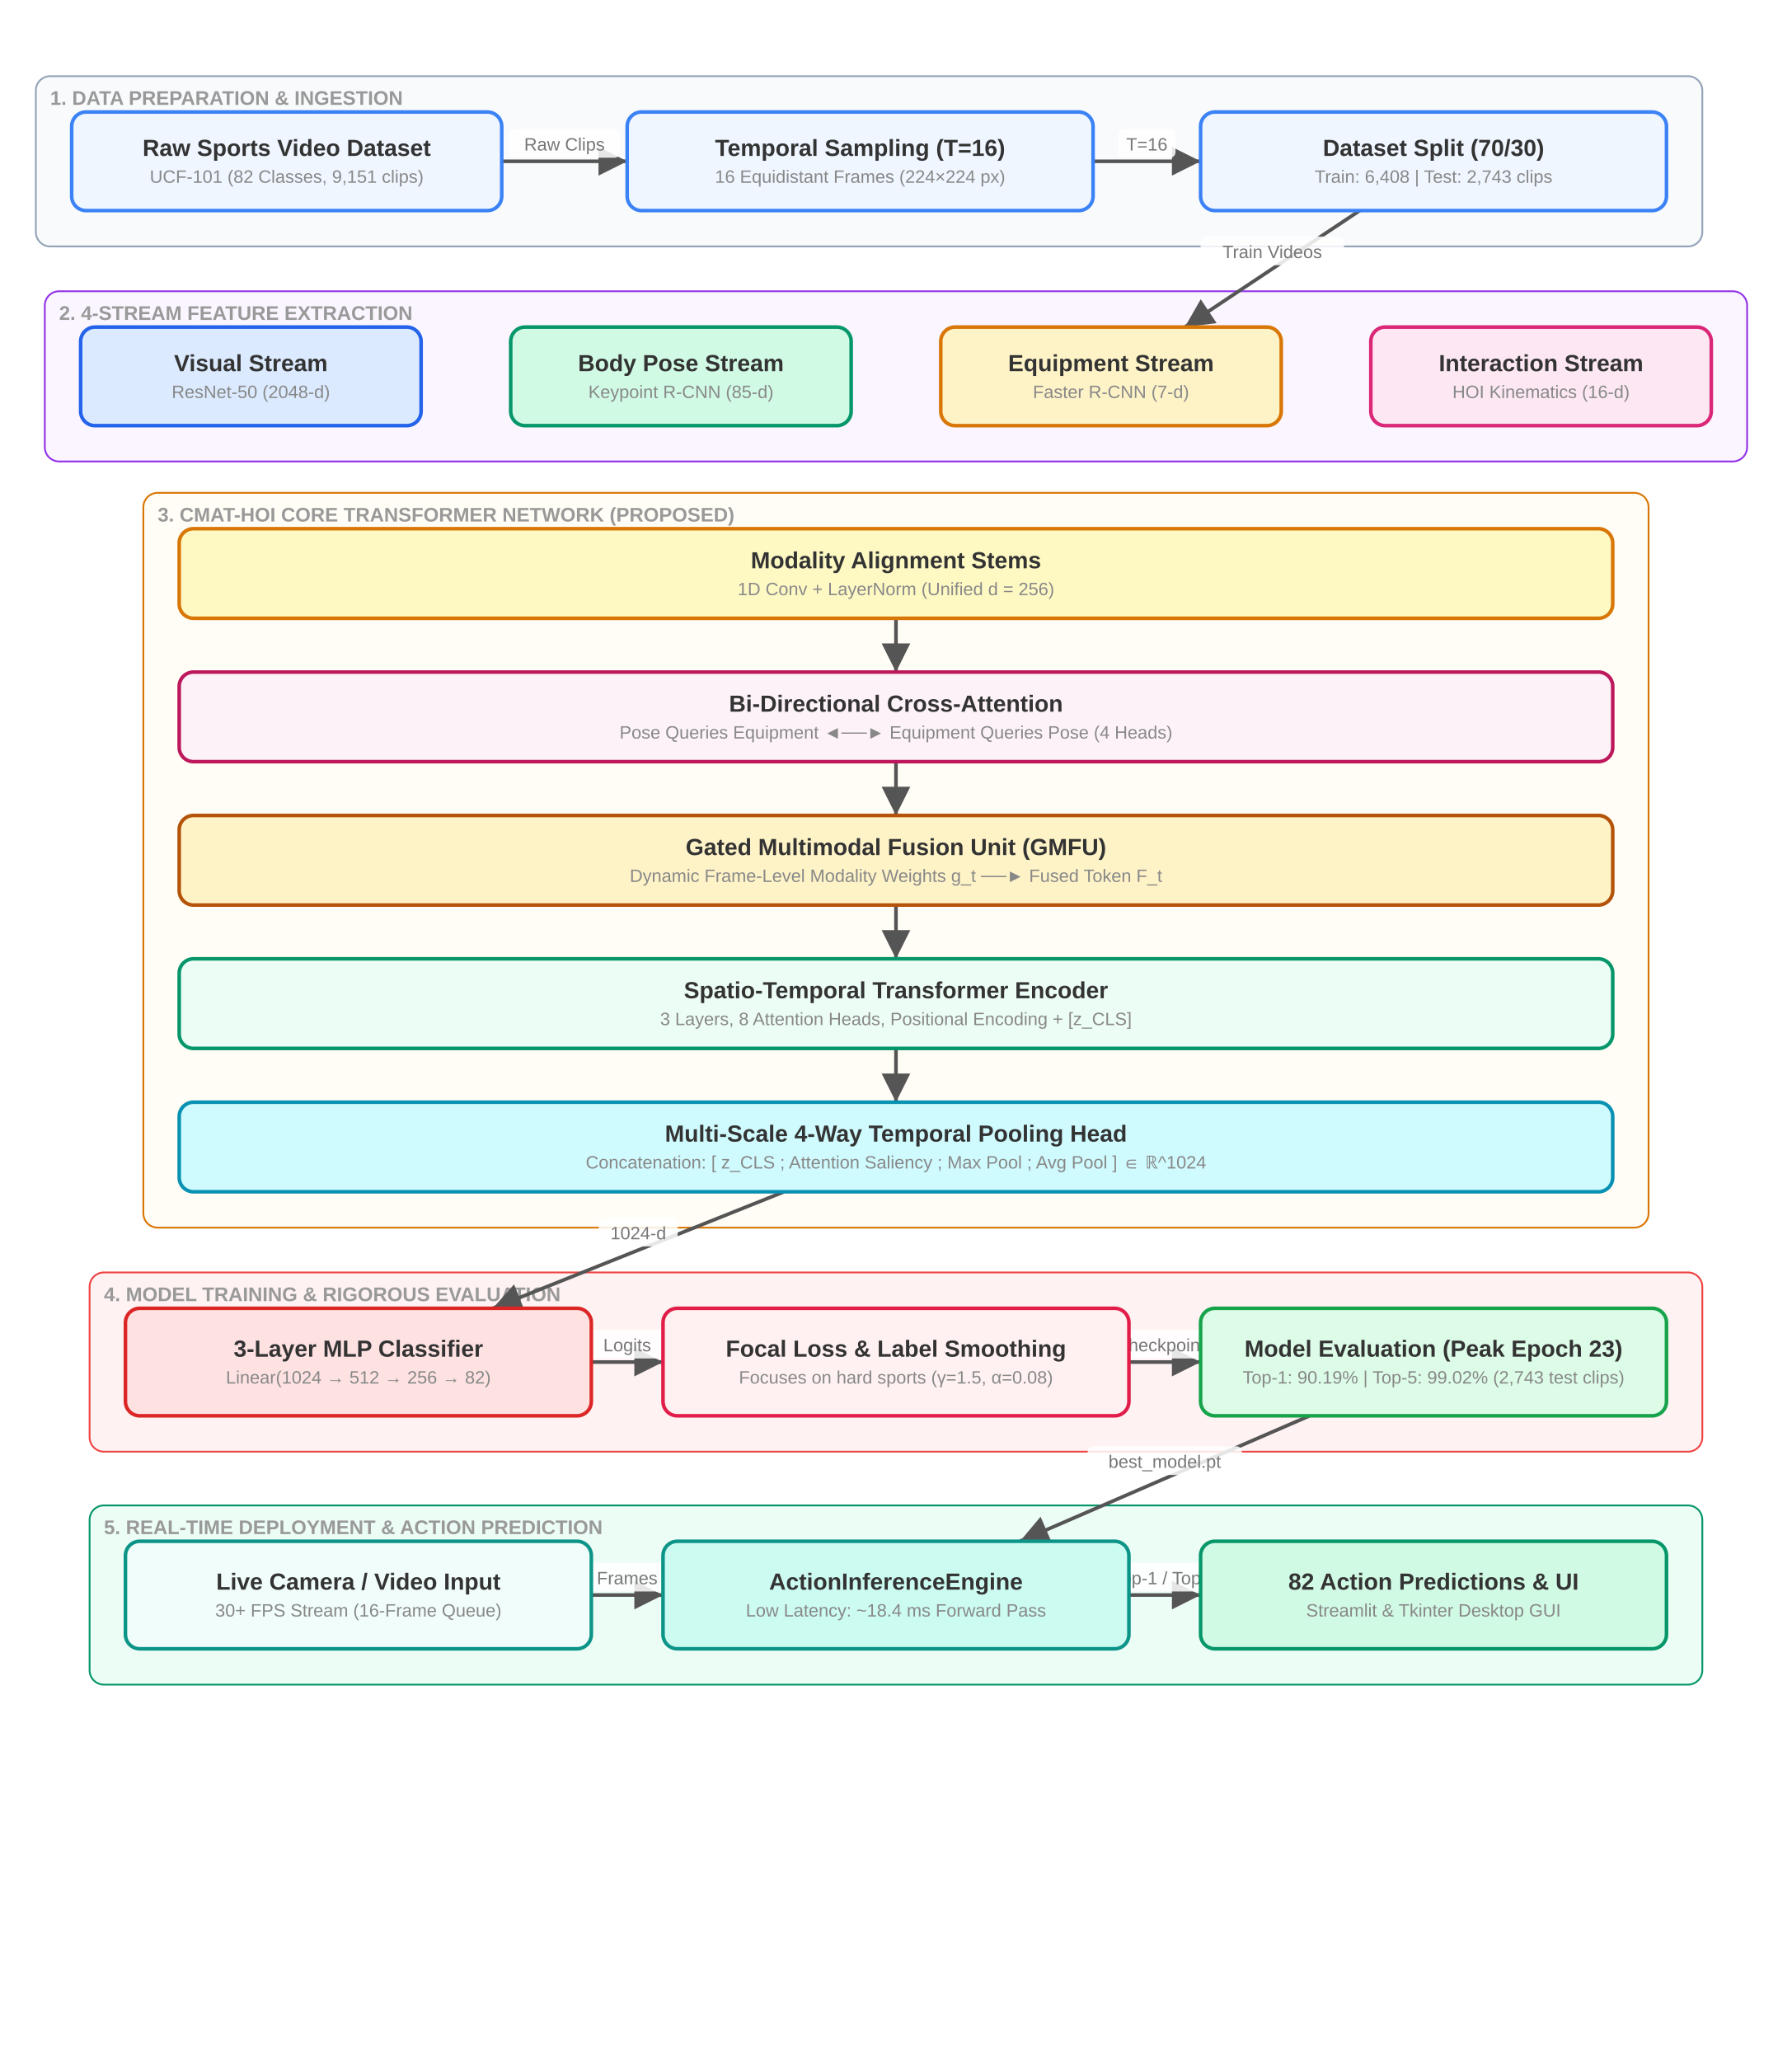
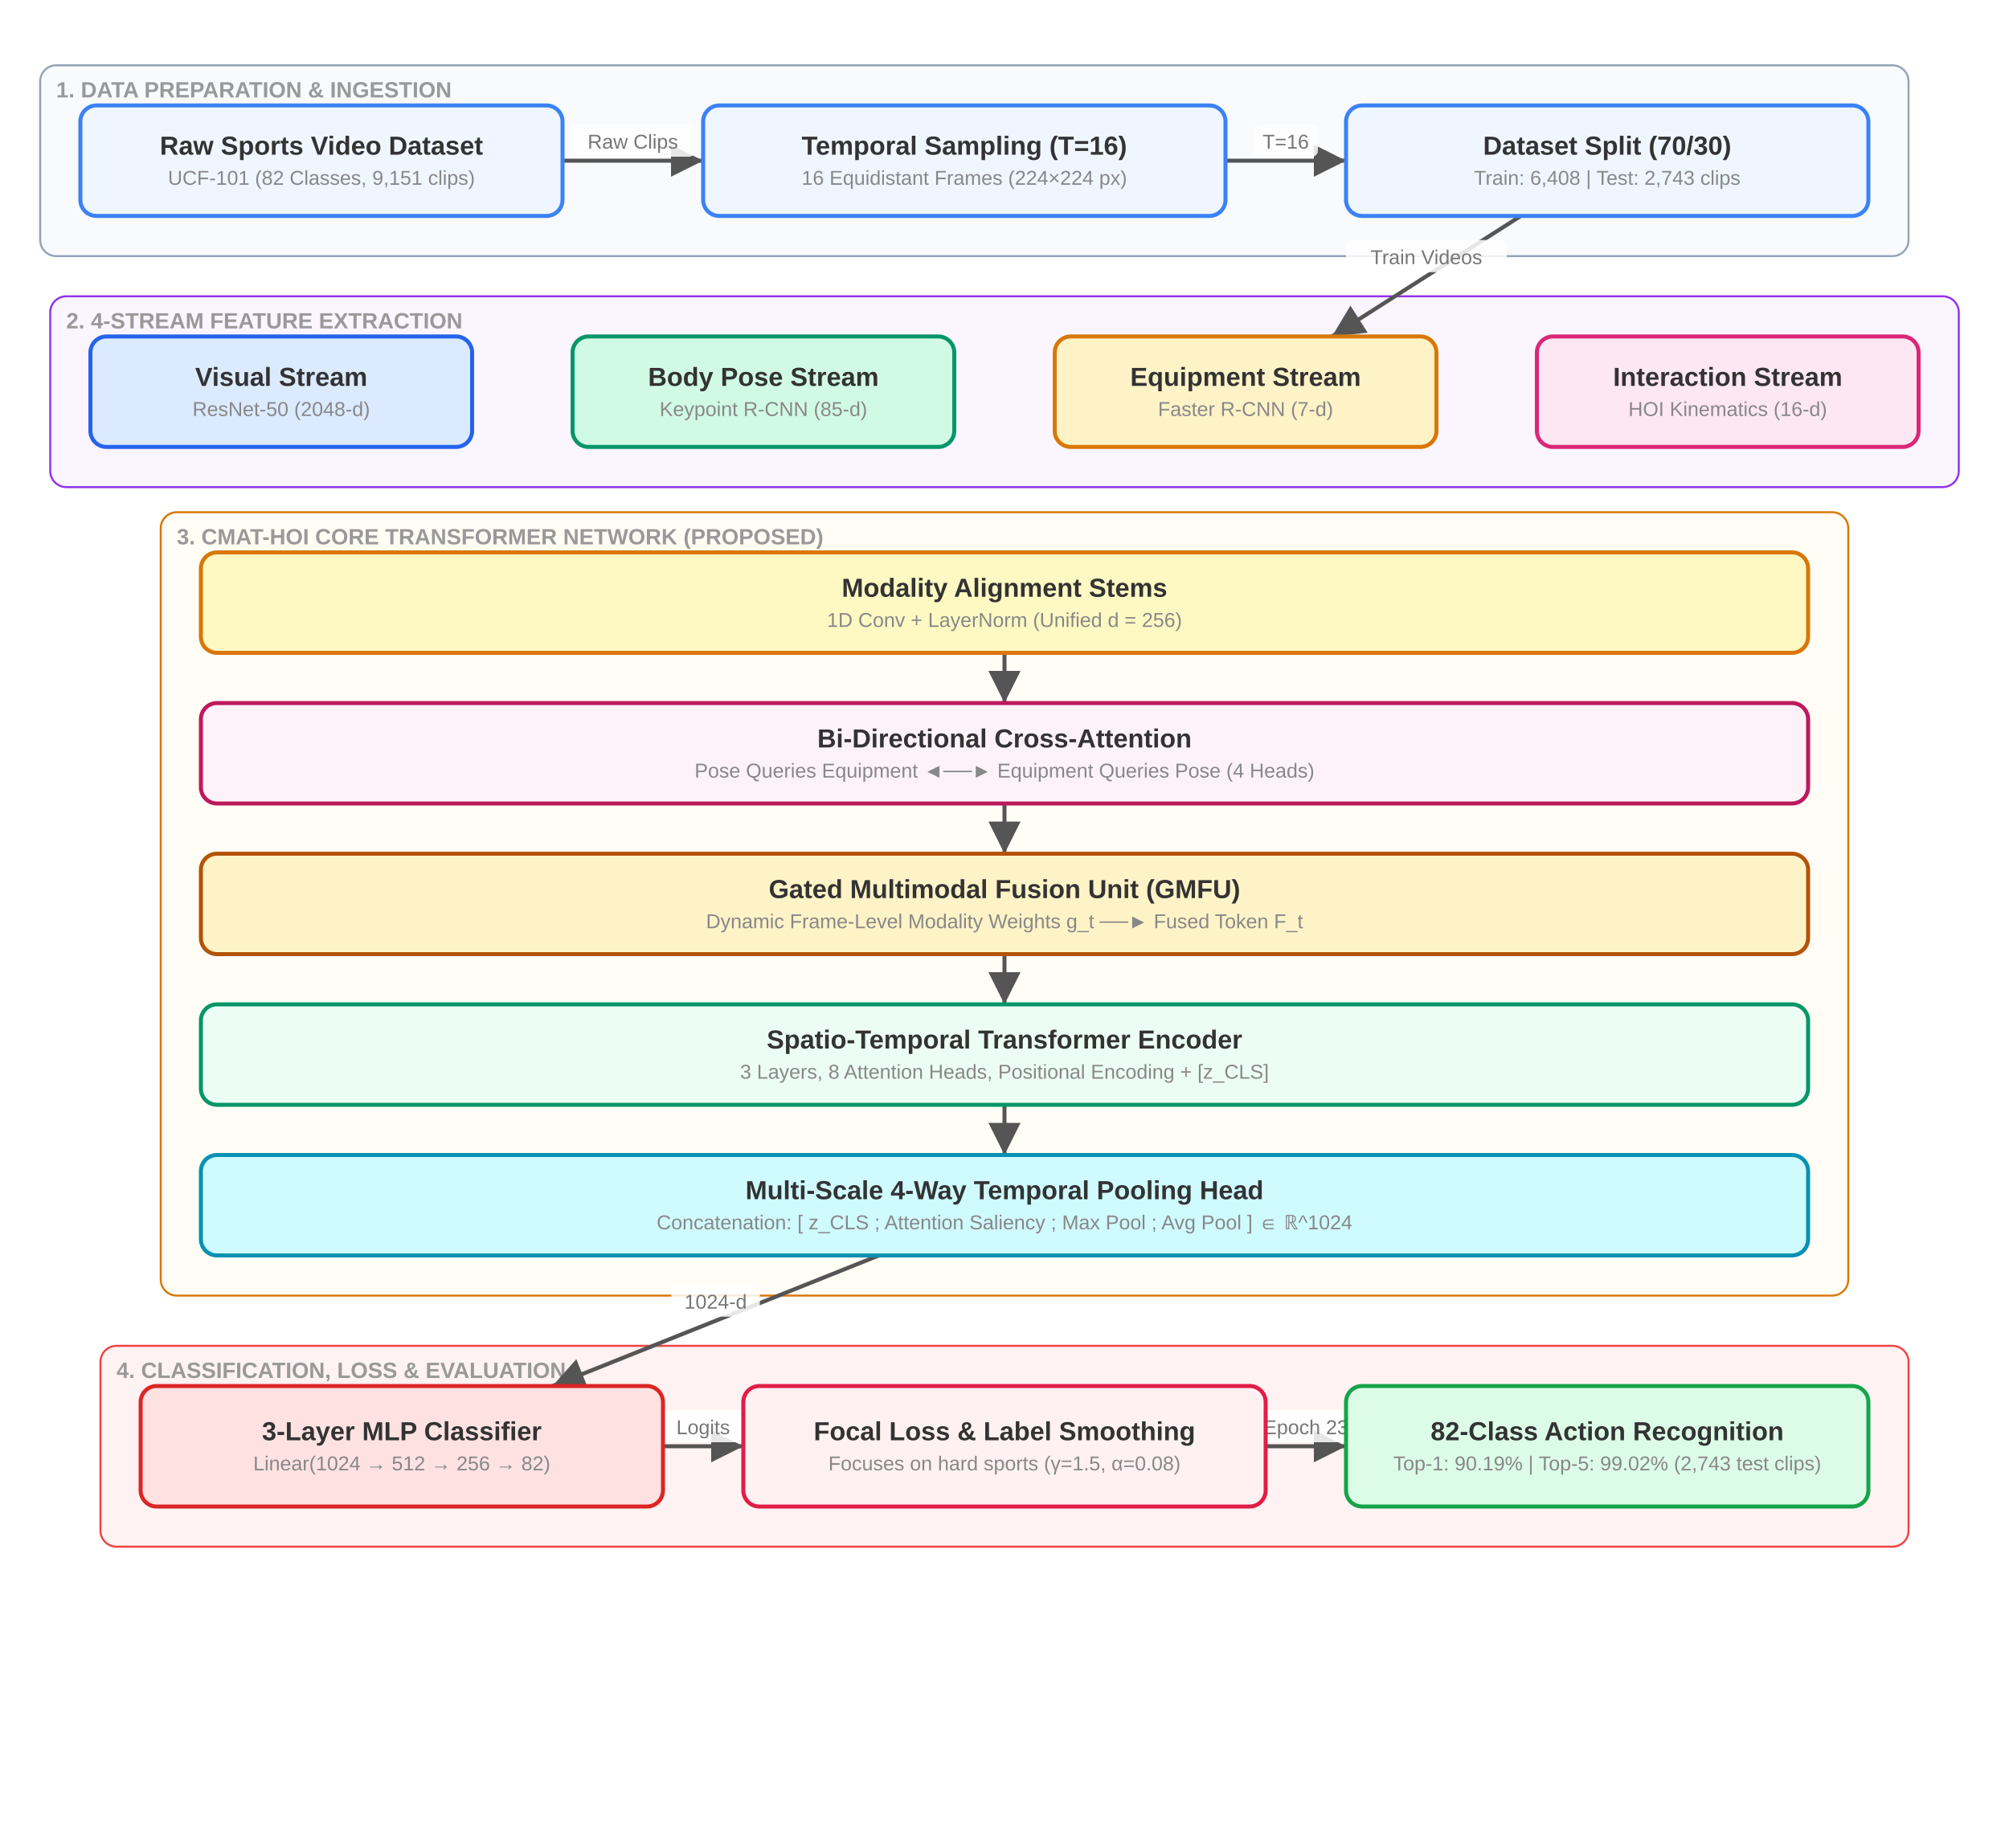
- <svg xmlns="http://www.w3.org/2000/svg" viewBox="0 0 1000 1150" width="1000" height="1150" font-family="Arial, Helvetica, sans-serif">
-   <rect width="1000" height="1150" fill="#FFFFFF" />
+ <svg xmlns="http://www.w3.org/2000/svg" viewBox="0 0 1000 920" width="1000" height="920" font-family="Arial, Helvetica, sans-serif">
+   <rect width="1000" height="920" fill="#FFFFFF" />
  <defs>
    <marker id="arrow-default" markerWidth="10" markerHeight="10" refX="8" refY="4" orient="auto" markerUnits="strokeWidth">
      <polygon points="0 0, 8 4, 0 8" fill="#555555" />
    </marker>
    <marker id="arrow-c0" markerWidth="10" markerHeight="10" refX="8" refY="4" orient="auto" markerUnits="strokeWidth">
      <polygon points="0 0, 8 4, 0 8" fill="#2563EB" />
    </marker>
    <marker id="arrow-c1" markerWidth="10" markerHeight="10" refX="8" refY="4" orient="auto" markerUnits="strokeWidth">
      <polygon points="0 0, 8 4, 0 8" fill="#059669" />
    </marker>
    <marker id="arrow-c2" markerWidth="10" markerHeight="10" refX="8" refY="4" orient="auto" markerUnits="strokeWidth">
      <polygon points="0 0, 8 4, 0 8" fill="#D97706" />
    </marker>
    <marker id="arrow-c3" markerWidth="10" markerHeight="10" refX="8" refY="4" orient="auto" markerUnits="strokeWidth">
      <polygon points="0 0, 8 4, 0 8" fill="#DB2777" />
    </marker>
    <marker id="arrow-c4" markerWidth="10" markerHeight="10" refX="8" refY="4" orient="auto" markerUnits="strokeWidth">
      <polygon points="0 0, 8 4, 0 8" fill="#DC2626" />
    </marker>
    <marker id="arrow-c5" markerWidth="10" markerHeight="10" refX="8" refY="4" orient="auto" markerUnits="strokeWidth">
-       <polygon points="0 0, 8 4, 0 8" fill="#0D9488" />
+       <polygon points="0 0, 8 4, 0 8" fill="#16A34A" />
    </marker>
  </defs>
-   <rect x="20.0" y="42.5" width="930.0" height="95.0" fill="#F8FAFC" stroke="#94A3B8" stroke-width="1" rx="8" />
-   <text x="28.0" y="58.5" font-size="11" fill="#999999" font-weight="bold">1. DATA PREPARATION &amp; INGESTION</text>
-   <rect x="25.0" y="162.5" width="950.0" height="95.0" fill="#FAF5FF" stroke="#9333EA" stroke-width="1" rx="8" />
-   <text x="33.0" y="178.5" font-size="11" fill="#999999" font-weight="bold">2. 4-STREAM FEATURE EXTRACTION</text>
-   <rect x="80.0" y="275.0" width="840.0" height="410.0" fill="#FFFDF5" stroke="#D97706" stroke-width="1" rx="8" />
-   <text x="88.0" y="291.0" font-size="11" fill="#999999" font-weight="bold">3. CMAT-HOI CORE TRANSFORMER NETWORK (PROPOSED)</text>
-   <rect x="50.0" y="710.0" width="900.0" height="100.0" fill="#FEF2F2" stroke="#EF4444" stroke-width="1" rx="8" />
-   <text x="58.0" y="726.0" font-size="11" fill="#999999" font-weight="bold">4. MODEL TRAINING &amp; RIGOROUS EVALUATION</text>
-   <rect x="50.0" y="840.0" width="900.0" height="100.0" fill="#ECFDF5" stroke="#059669" stroke-width="1" rx="8" />
-   <text x="58.0" y="856.0" font-size="11" fill="#999999" font-weight="bold">5. REAL-TIME DEPLOYMENT &amp; ACTION PREDICTION</text>
-   <path d="M 280.0,90.0 L 350.0,90.0" stroke="#555555" stroke-width="2" fill="none" marker-end="url(#arrow-default)" />
-   <rect x="284.0" y="72.0" width="62.0" height="16" fill="#FFFFFF" rx="3" opacity="0.85" />
-   <text x="315.0" y="84.0" font-size="10" fill="#777777" text-anchor="middle">Raw Clips</text>
-   <path d="M 610.0,90.0 L 670.0,90.0" stroke="#555555" stroke-width="2" fill="none" marker-end="url(#arrow-default)" />
-   <rect x="624.0" y="72.0" width="32.0" height="16" fill="#FFFFFF" rx="3" opacity="0.85" />
-   <text x="640.0" y="84.0" font-size="10" fill="#777777" text-anchor="middle">T=16</text>
-   <path d="M 758.8,117.5 L 661.2,182.5" stroke="#555555" stroke-width="2" fill="none" marker-end="url(#arrow-default)" />
-   <rect x="670.0" y="132.0" width="80.0" height="16" fill="#FFFFFF" rx="3" opacity="0.85" />
-   <text x="710.0" y="144.0" font-size="10" fill="#777777" text-anchor="middle">Train Videos</text>
-   <path d="M 500.0,345.0 L 500.0,375.0" stroke="#555555" stroke-width="2" fill="none" marker-end="url(#arrow-default)" />
-   <path d="M 500.0,425.0 L 500.0,455.0" stroke="#555555" stroke-width="2" fill="none" marker-end="url(#arrow-default)" />
-   <path d="M 500.0,505.0 L 500.0,535.0" stroke="#555555" stroke-width="2" fill="none" marker-end="url(#arrow-default)" />
-   <path d="M 500.0,585.0 L 500.0,615.0" stroke="#555555" stroke-width="2" fill="none" marker-end="url(#arrow-default)" />
-   <path d="M 437.5,665.0 L 275.0,730.0" stroke="#555555" stroke-width="2" fill="none" marker-end="url(#arrow-default)" />
-   <rect x="334.2" y="679.5" width="44.0" height="16" fill="#FFFFFF" rx="3" opacity="0.85" />
-   <text x="356.2" y="691.5" font-size="10" fill="#777777" text-anchor="middle">1024-d</text>
-   <path d="M 330.0,760.0 L 370.0,760.0" stroke="#555555" stroke-width="2" fill="none" marker-end="url(#arrow-default)" />
-   <rect x="328.0" y="742.0" width="44.0" height="16" fill="#FFFFFF" rx="3" opacity="0.85" />
-   <text x="350.0" y="754.0" font-size="10" fill="#777777" text-anchor="middle">Logits</text>
-   <path d="M 630.0,760.0 L 670.0,760.0" stroke="#555555" stroke-width="2" fill="none" marker-end="url(#arrow-default)" />
-   <rect x="613.0" y="742.0" width="74.0" height="16" fill="#FFFFFF" rx="3" opacity="0.85" />
-   <text x="650.0" y="754.0" font-size="10" fill="#777777" text-anchor="middle">Checkpoints</text>
-   <path d="M 730.8,790.0 L 569.2,860.0" stroke="#555555" stroke-width="2" fill="none" marker-end="url(#arrow-default)" />
-   <rect x="607.0" y="807.0" width="86.0" height="16" fill="#FFFFFF" rx="3" opacity="0.85" />
-   <text x="650.0" y="819.0" font-size="10" fill="#777777" text-anchor="middle">best_model.pt</text>
-   <path d="M 330.0,890.0 L 370.0,890.0" stroke="#555555" stroke-width="2" fill="none" marker-end="url(#arrow-default)" />
-   <rect x="328.0" y="872.0" width="44.0" height="16" fill="#FFFFFF" rx="3" opacity="0.85" />
-   <text x="350.0" y="884.0" font-size="10" fill="#777777" text-anchor="middle">Frames</text>
-   <path d="M 630.0,890.0 L 670.0,890.0" stroke="#555555" stroke-width="2" fill="none" marker-end="url(#arrow-default)" />
-   <rect x="607.0" y="872.0" width="86.0" height="16" fill="#FFFFFF" rx="3" opacity="0.85" />
-   <text x="650.0" y="884.0" font-size="10" fill="#777777" text-anchor="middle">Top-1 / Top-5</text>
-   <rect x="40.0" y="62.5" width="240.0" height="55.0" fill="#EFF6FF" stroke="#3B82F6" stroke-width="2" rx="8" />
-   <text x="160.0" y="87.0" font-size="13" fill="#333333" text-anchor="middle" font-weight="bold">Raw Sports Video Dataset</text>
-   <text x="160.0" y="102.0" font-size="10" fill="#888888" text-anchor="middle">UCF-101 (82 Classes, 9,151 clips)</text>
-   <rect x="350.0" y="62.5" width="260.0" height="55.0" fill="#EFF6FF" stroke="#3B82F6" stroke-width="2" rx="8" />
-   <text x="480.0" y="87.0" font-size="13" fill="#333333" text-anchor="middle" font-weight="bold">Temporal Sampling (T=16)</text>
-   <text x="480.0" y="102.0" font-size="10" fill="#888888" text-anchor="middle">16 Equidistant Frames (224×224 px)</text>
-   <rect x="670.0" y="62.5" width="260.0" height="55.0" fill="#EFF6FF" stroke="#3B82F6" stroke-width="2" rx="8" />
-   <text x="800.0" y="87.0" font-size="13" fill="#333333" text-anchor="middle" font-weight="bold">Dataset Split (70/30)</text>
-   <text x="800.0" y="102.0" font-size="10" fill="#888888" text-anchor="middle">Train: 6,408 | Test: 2,743 clips</text>
-   <rect x="45.0" y="182.5" width="190.0" height="55.0" fill="#DBEAFE" stroke="#2563EB" stroke-width="2" rx="8" />
-   <text x="140.0" y="207.1" font-size="13" fill="#333333" text-anchor="middle" font-weight="bold">Visual Stream</text>
-   <text x="140.0" y="222.1" font-size="10" fill="#888888" text-anchor="middle">ResNet-50 (2048-d)</text>
-   <rect x="285.0" y="182.5" width="190.0" height="55.0" fill="#D1FAE5" stroke="#059669" stroke-width="2" rx="8" />
-   <text x="380.0" y="207.1" font-size="13" fill="#333333" text-anchor="middle" font-weight="bold">Body Pose Stream</text>
-   <text x="380.0" y="222.1" font-size="10" fill="#888888" text-anchor="middle">Keypoint R-CNN (85-d)</text>
-   <rect x="525.0" y="182.5" width="190.0" height="55.0" fill="#FEF3C7" stroke="#D97706" stroke-width="2" rx="8" />
-   <text x="620.0" y="207.1" font-size="13" fill="#333333" text-anchor="middle" font-weight="bold">Equipment Stream</text>
-   <text x="620.0" y="222.1" font-size="10" fill="#888888" text-anchor="middle">Faster R-CNN (7-d)</text>
-   <rect x="765.0" y="182.5" width="190.0" height="55.0" fill="#FCE7F3" stroke="#DB2777" stroke-width="2" rx="8" />
-   <text x="860.0" y="207.1" font-size="13" fill="#333333" text-anchor="middle" font-weight="bold">Interaction Stream</text>
-   <text x="860.0" y="222.1" font-size="10" fill="#888888" text-anchor="middle">HOI Kinematics (16-d)</text>
-   <rect x="100.0" y="295.0" width="800.0" height="50.0" fill="#FEF9C3" stroke="#D97706" stroke-width="2" rx="8" />
-   <text x="500.0" y="317.1" font-size="13" fill="#333333" text-anchor="middle" font-weight="bold">Modality Alignment Stems</text>
-   <text x="500.0" y="332.1" font-size="10" fill="#888888" text-anchor="middle">1D Conv + LayerNorm (Unified d = 256)</text>
-   <rect x="100.0" y="375.0" width="800.0" height="50.0" fill="#FDF2F8" stroke="#BE185D" stroke-width="2" rx="8" />
-   <text x="500.0" y="397.1" font-size="13" fill="#333333" text-anchor="middle" font-weight="bold">Bi-Directional Cross-Attention</text>
-   <text x="500.0" y="412.1" font-size="10" fill="#888888" text-anchor="middle">Pose Queries Equipment ◄──► Equipment Queries Pose (4 Heads)</text>
-   <rect x="100.0" y="455.0" width="800.0" height="50.0" fill="#FEF3C7" stroke="#B45309" stroke-width="2" rx="8" />
-   <text x="500.0" y="477.1" font-size="13" fill="#333333" text-anchor="middle" font-weight="bold">Gated Multimodal Fusion Unit (GMFU)</text>
-   <text x="500.0" y="492.1" font-size="10" fill="#888888" text-anchor="middle">Dynamic Frame-Level Modality Weights g_t ──► Fused Token F_t</text>
-   <rect x="100.0" y="535.0" width="800.0" height="50.0" fill="#ECFDF5" stroke="#059669" stroke-width="2" rx="8" />
-   <text x="500.0" y="557.0" font-size="13" fill="#333333" text-anchor="middle" font-weight="bold">Spatio-Temporal Transformer Encoder</text>
-   <text x="500.0" y="572.0" font-size="10" fill="#888888" text-anchor="middle">3 Layers, 8 Attention Heads, Positional Encoding + [z_CLS]</text>
-   <rect x="100.0" y="615.0" width="800.0" height="50.0" fill="#CFFAFE" stroke="#0891B2" stroke-width="2" rx="8" />
-   <text x="500.0" y="637.0" font-size="13" fill="#333333" text-anchor="middle" font-weight="bold">Multi-Scale 4-Way Temporal Pooling Head</text>
-   <text x="500.0" y="652.0" font-size="10" fill="#888888" text-anchor="middle">Concatenation: [ z_CLS ; Attention Saliency ; Max Pool ; Avg Pool ] ∈ ℝ^1024</text>
-   <rect x="70.0" y="730.0" width="260.0" height="60.0" fill="#FEE2E2" stroke="#DC2626" stroke-width="2" rx="8" />
-   <text x="200.0" y="757.0" font-size="13" fill="#333333" text-anchor="middle" font-weight="bold">3-Layer MLP Classifier</text>
-   <text x="200.0" y="772.0" font-size="10" fill="#888888" text-anchor="middle">Linear(1024 → 512 → 256 → 82)</text>
-   <rect x="370.0" y="730.0" width="260.0" height="60.0" fill="#FFF1F2" stroke="#E11D48" stroke-width="2" rx="8" />
-   <text x="500.0" y="757.0" font-size="13" fill="#333333" text-anchor="middle" font-weight="bold">Focal Loss &amp; Label Smoothing</text>
-   <text x="500.0" y="772.0" font-size="10" fill="#888888" text-anchor="middle">Focuses on hard sports (γ=1.5, α=0.08)</text>
-   <rect x="670.0" y="730.0" width="260.0" height="60.0" fill="#DCFCE7" stroke="#16A34A" stroke-width="2" rx="8" />
-   <text x="800.0" y="757.0" font-size="13" fill="#333333" text-anchor="middle" font-weight="bold">Model Evaluation (Peak Epoch 23)</text>
-   <text x="800.0" y="772.0" font-size="10" fill="#888888" text-anchor="middle">Top-1: 90.19% | Top-5: 99.02% (2,743 test clips)</text>
-   <rect x="70.0" y="860.0" width="260.0" height="60.0" fill="#F0FDFA" stroke="#0D9488" stroke-width="2" rx="8" />
-   <text x="200.0" y="887.0" font-size="13" fill="#333333" text-anchor="middle" font-weight="bold">Live Camera / Video Input</text>
-   <text x="200.0" y="902.0" font-size="10" fill="#888888" text-anchor="middle">30+ FPS Stream (16-Frame Queue)</text>
-   <rect x="370.0" y="860.0" width="260.0" height="60.0" fill="#CCFBF1" stroke="#0D9488" stroke-width="2" rx="8" />
-   <text x="500.0" y="887.0" font-size="13" fill="#333333" text-anchor="middle" font-weight="bold">ActionInferenceEngine</text>
-   <text x="500.0" y="902.0" font-size="10" fill="#888888" text-anchor="middle">Low Latency: ~18.4 ms Forward Pass</text>
-   <rect x="670.0" y="860.0" width="260.0" height="60.0" fill="#D1FAE5" stroke="#059669" stroke-width="2" rx="8" />
-   <text x="800.0" y="887.0" font-size="13" fill="#333333" text-anchor="middle" font-weight="bold">82 Action Predictions &amp; UI</text>
-   <text x="800.0" y="902.0" font-size="10" fill="#888888" text-anchor="middle">Streamlit &amp; Tkinter Desktop GUI</text>
+   <rect x="20.0" y="32.5" width="930.0" height="95.0" fill="#F8FAFC" stroke="#94A3B8" stroke-width="1" rx="8" />
+   <text x="28.0" y="48.5" font-size="11" fill="#999999" font-weight="bold">1. DATA PREPARATION &amp; INGESTION</text>
+   <rect x="25.0" y="147.5" width="950.0" height="95.0" fill="#FAF5FF" stroke="#9333EA" stroke-width="1" rx="8" />
+   <text x="33.0" y="163.5" font-size="11" fill="#999999" font-weight="bold">2. 4-STREAM FEATURE EXTRACTION</text>
+   <rect x="80.0" y="255.0" width="840.0" height="390.0" fill="#FFFDF5" stroke="#D97706" stroke-width="1" rx="8" />
+   <text x="88.0" y="271.0" font-size="11" fill="#999999" font-weight="bold">3. CMAT-HOI CORE TRANSFORMER NETWORK (PROPOSED)</text>
+   <rect x="50.0" y="670.0" width="900.0" height="100.0" fill="#FEF2F2" stroke="#EF4444" stroke-width="1" rx="8" />
+   <text x="58.0" y="686.0" font-size="11" fill="#999999" font-weight="bold">4. CLASSIFICATION, LOSS &amp; EVALUATION</text>
+   <path d="M 280.0,80.0 L 350.0,80.0" stroke="#555555" stroke-width="2" fill="none" marker-end="url(#arrow-default)" />
+   <rect x="284.0" y="62.0" width="62.0" height="16" fill="#FFFFFF" rx="3" opacity="0.85" />
+   <text x="315.0" y="74.0" font-size="10" fill="#777777" text-anchor="middle">Raw Clips</text>
+   <path d="M 610.0,80.0 L 670.0,80.0" stroke="#555555" stroke-width="2" fill="none" marker-end="url(#arrow-default)" />
+   <rect x="624.0" y="62.0" width="32.0" height="16" fill="#FFFFFF" rx="3" opacity="0.85" />
+   <text x="640.0" y="74.0" font-size="10" fill="#777777" text-anchor="middle">T=16</text>
+   <path d="M 757.0,107.5 L 663.0,167.5" stroke="#555555" stroke-width="2" fill="none" marker-end="url(#arrow-default)" />
+   <rect x="670.0" y="119.5" width="80.0" height="16" fill="#FFFFFF" rx="3" opacity="0.85" />
+   <text x="710.0" y="131.5" font-size="10" fill="#777777" text-anchor="middle">Train Videos</text>
+   <path d="M 500.0,325.0 L 500.0,350.0" stroke="#555555" stroke-width="2" fill="none" marker-end="url(#arrow-default)" />
+   <path d="M 500.0,400.0 L 500.0,425.0" stroke="#555555" stroke-width="2" fill="none" marker-end="url(#arrow-default)" />
+   <path d="M 500.0,475.0 L 500.0,500.0" stroke="#555555" stroke-width="2" fill="none" marker-end="url(#arrow-default)" />
+   <path d="M 500.0,550.0 L 500.0,575.0" stroke="#555555" stroke-width="2" fill="none" marker-end="url(#arrow-default)" />
+   <path d="M 437.5,625.0 L 275.0,690.0" stroke="#555555" stroke-width="2" fill="none" marker-end="url(#arrow-default)" />
+   <rect x="334.2" y="639.5" width="44.0" height="16" fill="#FFFFFF" rx="3" opacity="0.85" />
+   <text x="356.2" y="651.5" font-size="10" fill="#777777" text-anchor="middle">1024-d</text>
+   <path d="M 330.0,720.0 L 370.0,720.0" stroke="#555555" stroke-width="2" fill="none" marker-end="url(#arrow-default)" />
+   <rect x="328.0" y="702.0" width="44.0" height="16" fill="#FFFFFF" rx="3" opacity="0.85" />
+   <text x="350.0" y="714.0" font-size="10" fill="#777777" text-anchor="middle">Logits</text>
+   <path d="M 630.0,720.0 L 670.0,720.0" stroke="#555555" stroke-width="2" fill="none" marker-end="url(#arrow-default)" />
+   <rect x="622.0" y="702.0" width="56.0" height="16" fill="#FFFFFF" rx="3" opacity="0.85" />
+   <text x="650.0" y="714.0" font-size="10" fill="#777777" text-anchor="middle">Epoch 23</text>
+   <rect x="40.0" y="52.5" width="240.0" height="55.0" fill="#EFF6FF" stroke="#3B82F6" stroke-width="2" rx="8" />
+   <text x="160.0" y="77.0" font-size="13" fill="#333333" text-anchor="middle" font-weight="bold">Raw Sports Video Dataset</text>
+   <text x="160.0" y="92.0" font-size="10" fill="#888888" text-anchor="middle">UCF-101 (82 Classes, 9,151 clips)</text>
+   <rect x="350.0" y="52.5" width="260.0" height="55.0" fill="#EFF6FF" stroke="#3B82F6" stroke-width="2" rx="8" />
+   <text x="480.0" y="77.0" font-size="13" fill="#333333" text-anchor="middle" font-weight="bold">Temporal Sampling (T=16)</text>
+   <text x="480.0" y="92.0" font-size="10" fill="#888888" text-anchor="middle">16 Equidistant Frames (224×224 px)</text>
+   <rect x="670.0" y="52.5" width="260.0" height="55.0" fill="#EFF6FF" stroke="#3B82F6" stroke-width="2" rx="8" />
+   <text x="800.0" y="77.0" font-size="13" fill="#333333" text-anchor="middle" font-weight="bold">Dataset Split (70/30)</text>
+   <text x="800.0" y="92.0" font-size="10" fill="#888888" text-anchor="middle">Train: 6,408 | Test: 2,743 clips</text>
+   <rect x="45.0" y="167.5" width="190.0" height="55.0" fill="#DBEAFE" stroke="#2563EB" stroke-width="2" rx="8" />
+   <text x="140.0" y="192.1" font-size="13" fill="#333333" text-anchor="middle" font-weight="bold">Visual Stream</text>
+   <text x="140.0" y="207.1" font-size="10" fill="#888888" text-anchor="middle">ResNet-50 (2048-d)</text>
+   <rect x="285.0" y="167.5" width="190.0" height="55.0" fill="#D1FAE5" stroke="#059669" stroke-width="2" rx="8" />
+   <text x="380.0" y="192.1" font-size="13" fill="#333333" text-anchor="middle" font-weight="bold">Body Pose Stream</text>
+   <text x="380.0" y="207.1" font-size="10" fill="#888888" text-anchor="middle">Keypoint R-CNN (85-d)</text>
+   <rect x="525.0" y="167.5" width="190.0" height="55.0" fill="#FEF3C7" stroke="#D97706" stroke-width="2" rx="8" />
+   <text x="620.0" y="192.1" font-size="13" fill="#333333" text-anchor="middle" font-weight="bold">Equipment Stream</text>
+   <text x="620.0" y="207.1" font-size="10" fill="#888888" text-anchor="middle">Faster R-CNN (7-d)</text>
+   <rect x="765.0" y="167.5" width="190.0" height="55.0" fill="#FCE7F3" stroke="#DB2777" stroke-width="2" rx="8" />
+   <text x="860.0" y="192.1" font-size="13" fill="#333333" text-anchor="middle" font-weight="bold">Interaction Stream</text>
+   <text x="860.0" y="207.1" font-size="10" fill="#888888" text-anchor="middle">HOI Kinematics (16-d)</text>
+   <rect x="100.0" y="275.0" width="800.0" height="50.0" fill="#FEF9C3" stroke="#D97706" stroke-width="2" rx="8" />
+   <text x="500.0" y="297.1" font-size="13" fill="#333333" text-anchor="middle" font-weight="bold">Modality Alignment Stems</text>
+   <text x="500.0" y="312.1" font-size="10" fill="#888888" text-anchor="middle">1D Conv + LayerNorm (Unified d = 256)</text>
+   <rect x="100.0" y="350.0" width="800.0" height="50.0" fill="#FDF2F8" stroke="#BE185D" stroke-width="2" rx="8" />
+   <text x="500.0" y="372.1" font-size="13" fill="#333333" text-anchor="middle" font-weight="bold">Bi-Directional Cross-Attention</text>
+   <text x="500.0" y="387.1" font-size="10" fill="#888888" text-anchor="middle">Pose Queries Equipment ◄──► Equipment Queries Pose (4 Heads)</text>
+   <rect x="100.0" y="425.0" width="800.0" height="50.0" fill="#FEF3C7" stroke="#B45309" stroke-width="2" rx="8" />
+   <text x="500.0" y="447.1" font-size="13" fill="#333333" text-anchor="middle" font-weight="bold">Gated Multimodal Fusion Unit (GMFU)</text>
+   <text x="500.0" y="462.1" font-size="10" fill="#888888" text-anchor="middle">Dynamic Frame-Level Modality Weights g_t ──► Fused Token F_t</text>
+   <rect x="100.0" y="500.0" width="800.0" height="50.0" fill="#ECFDF5" stroke="#059669" stroke-width="2" rx="8" />
+   <text x="500.0" y="522.0" font-size="13" fill="#333333" text-anchor="middle" font-weight="bold">Spatio-Temporal Transformer Encoder</text>
+   <text x="500.0" y="537.0" font-size="10" fill="#888888" text-anchor="middle">3 Layers, 8 Attention Heads, Positional Encoding + [z_CLS]</text>
+   <rect x="100.0" y="575.0" width="800.0" height="50.0" fill="#CFFAFE" stroke="#0891B2" stroke-width="2" rx="8" />
+   <text x="500.0" y="597.0" font-size="13" fill="#333333" text-anchor="middle" font-weight="bold">Multi-Scale 4-Way Temporal Pooling Head</text>
+   <text x="500.0" y="612.0" font-size="10" fill="#888888" text-anchor="middle">Concatenation: [ z_CLS ; Attention Saliency ; Max Pool ; Avg Pool ] ∈ ℝ^1024</text>
+   <rect x="70.0" y="690.0" width="260.0" height="60.0" fill="#FEE2E2" stroke="#DC2626" stroke-width="2" rx="8" />
+   <text x="200.0" y="717.0" font-size="13" fill="#333333" text-anchor="middle" font-weight="bold">3-Layer MLP Classifier</text>
+   <text x="200.0" y="732.0" font-size="10" fill="#888888" text-anchor="middle">Linear(1024 → 512 → 256 → 82)</text>
+   <rect x="370.0" y="690.0" width="260.0" height="60.0" fill="#FFF1F2" stroke="#E11D48" stroke-width="2" rx="8" />
+   <text x="500.0" y="717.0" font-size="13" fill="#333333" text-anchor="middle" font-weight="bold">Focal Loss &amp; Label Smoothing</text>
+   <text x="500.0" y="732.0" font-size="10" fill="#888888" text-anchor="middle">Focuses on hard sports (γ=1.5, α=0.08)</text>
+   <rect x="670.0" y="690.0" width="260.0" height="60.0" fill="#DCFCE7" stroke="#16A34A" stroke-width="2" rx="8" />
+   <text x="800.0" y="717.0" font-size="13" fill="#333333" text-anchor="middle" font-weight="bold">82-Class Action Recognition</text>
+   <text x="800.0" y="732.0" font-size="10" fill="#888888" text-anchor="middle">Top-1: 90.19% | Top-5: 99.02% (2,743 test clips)</text>
</svg>
